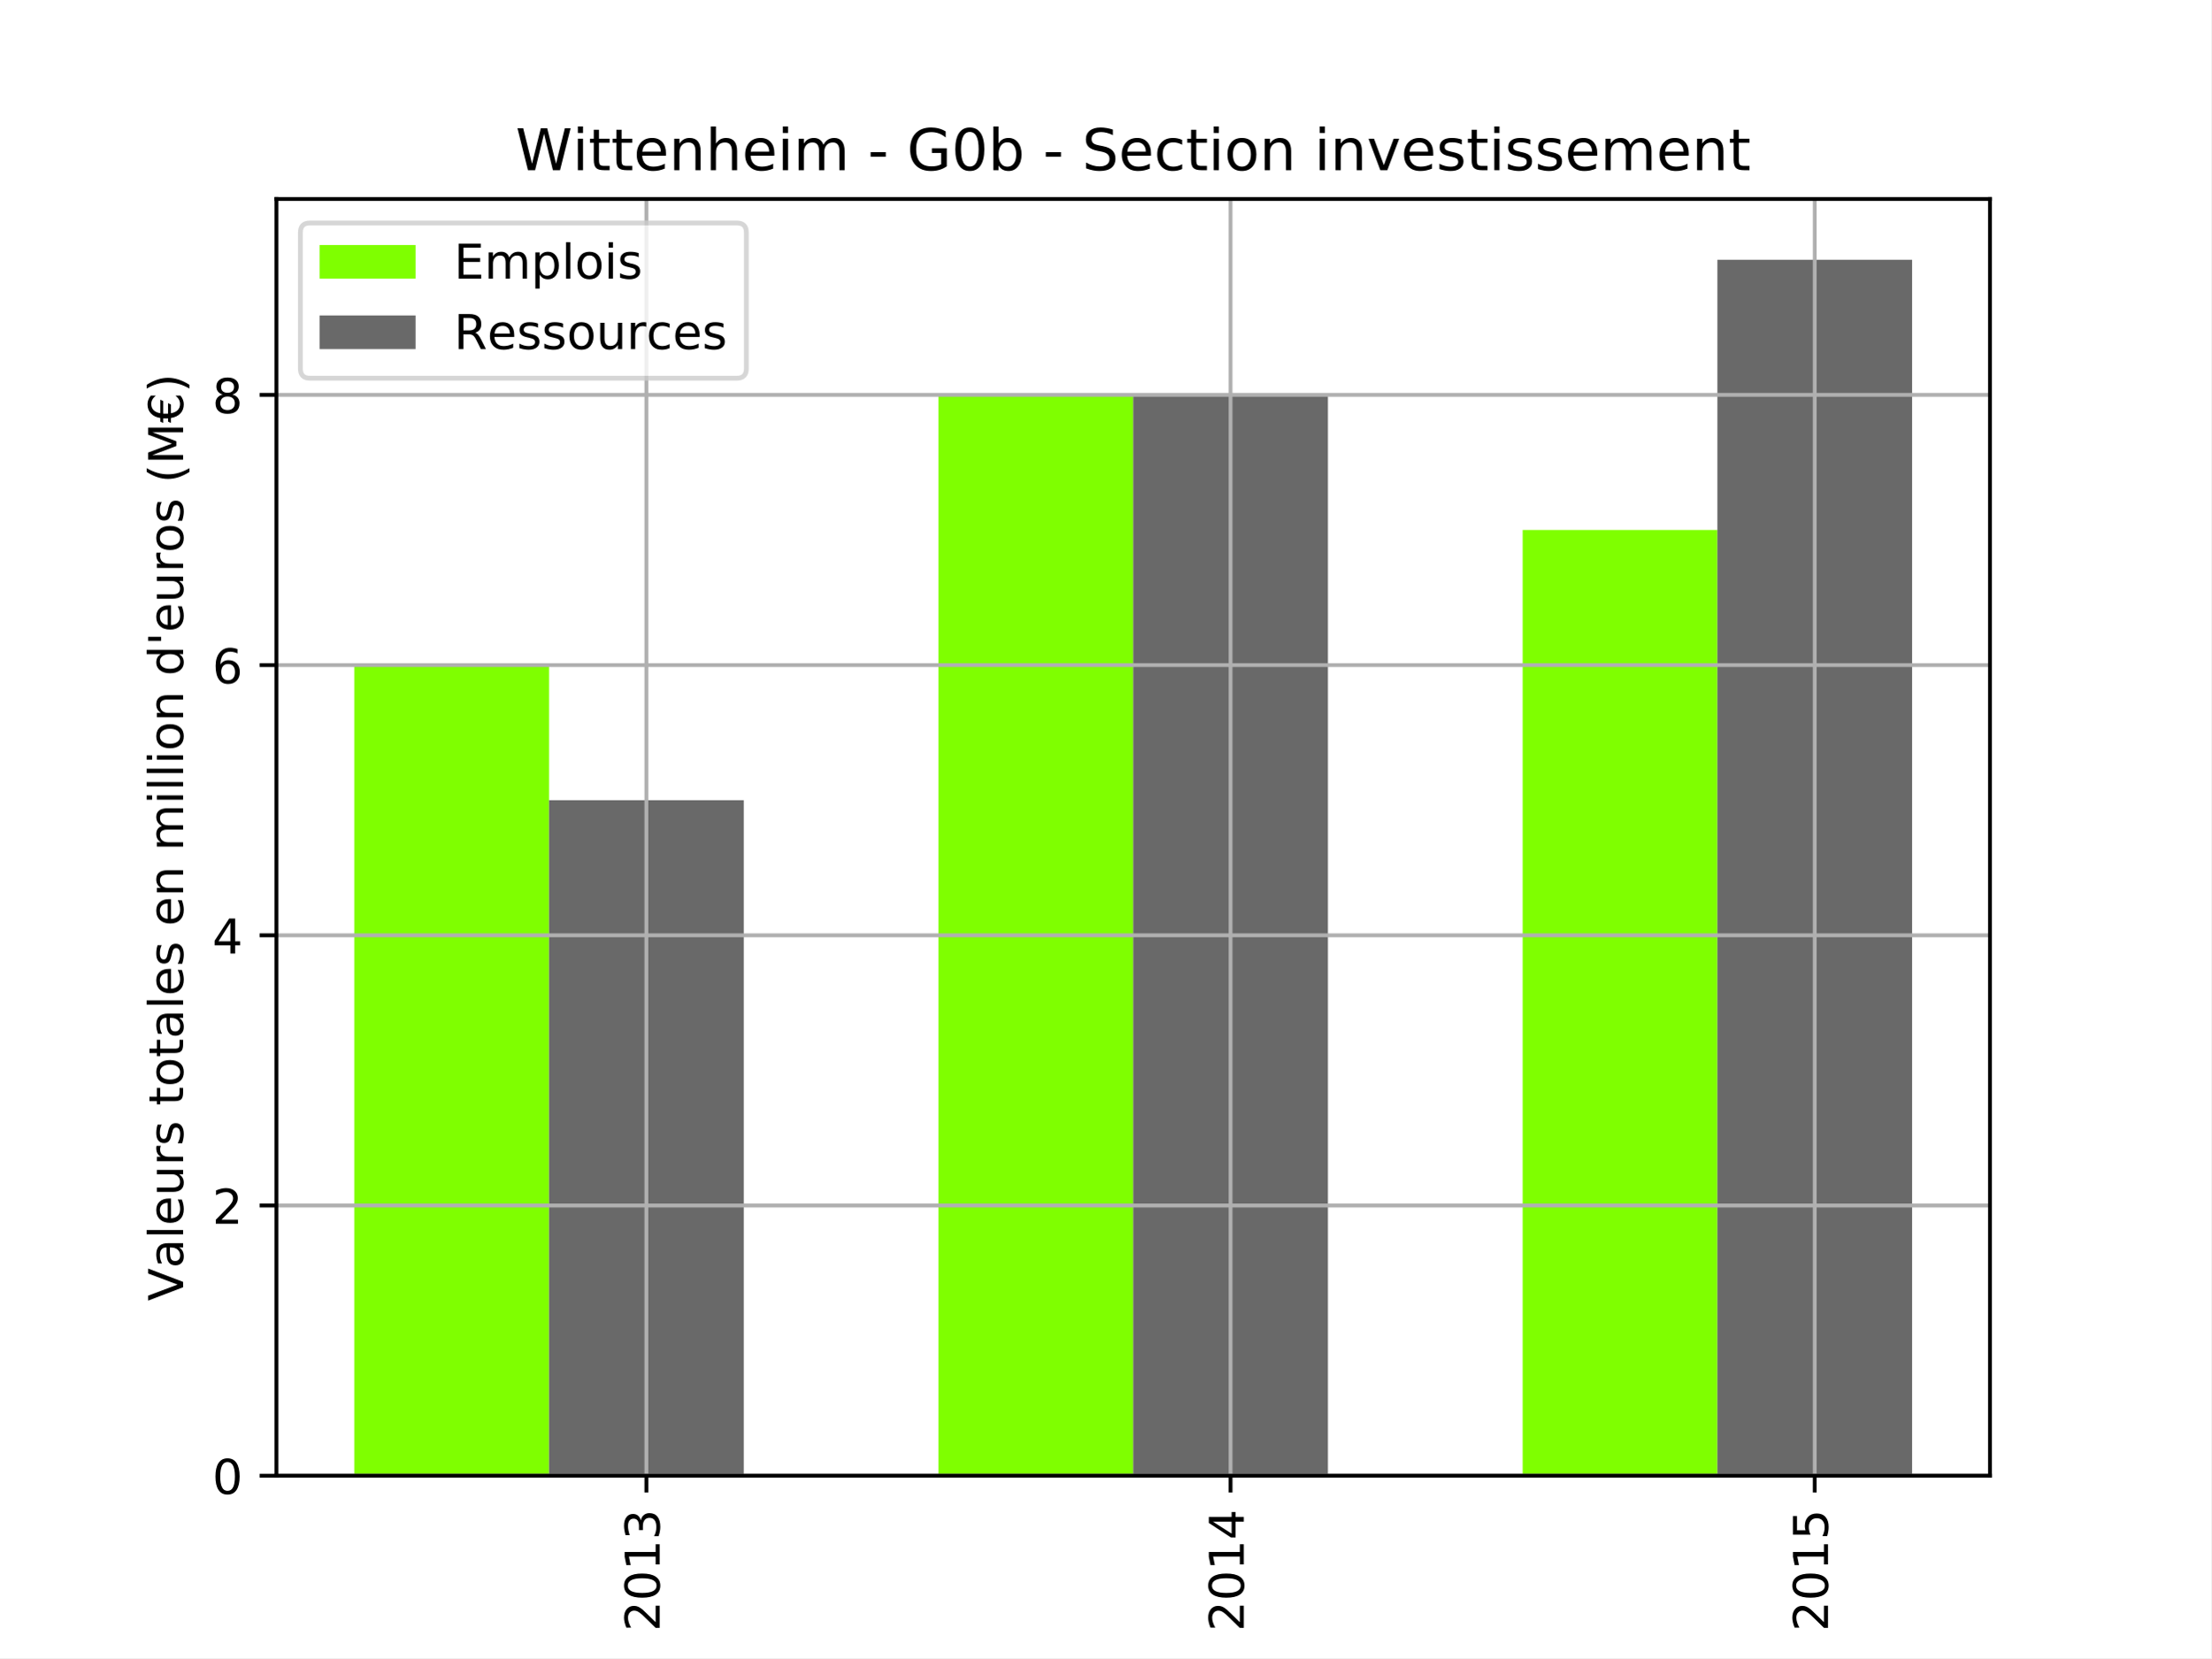
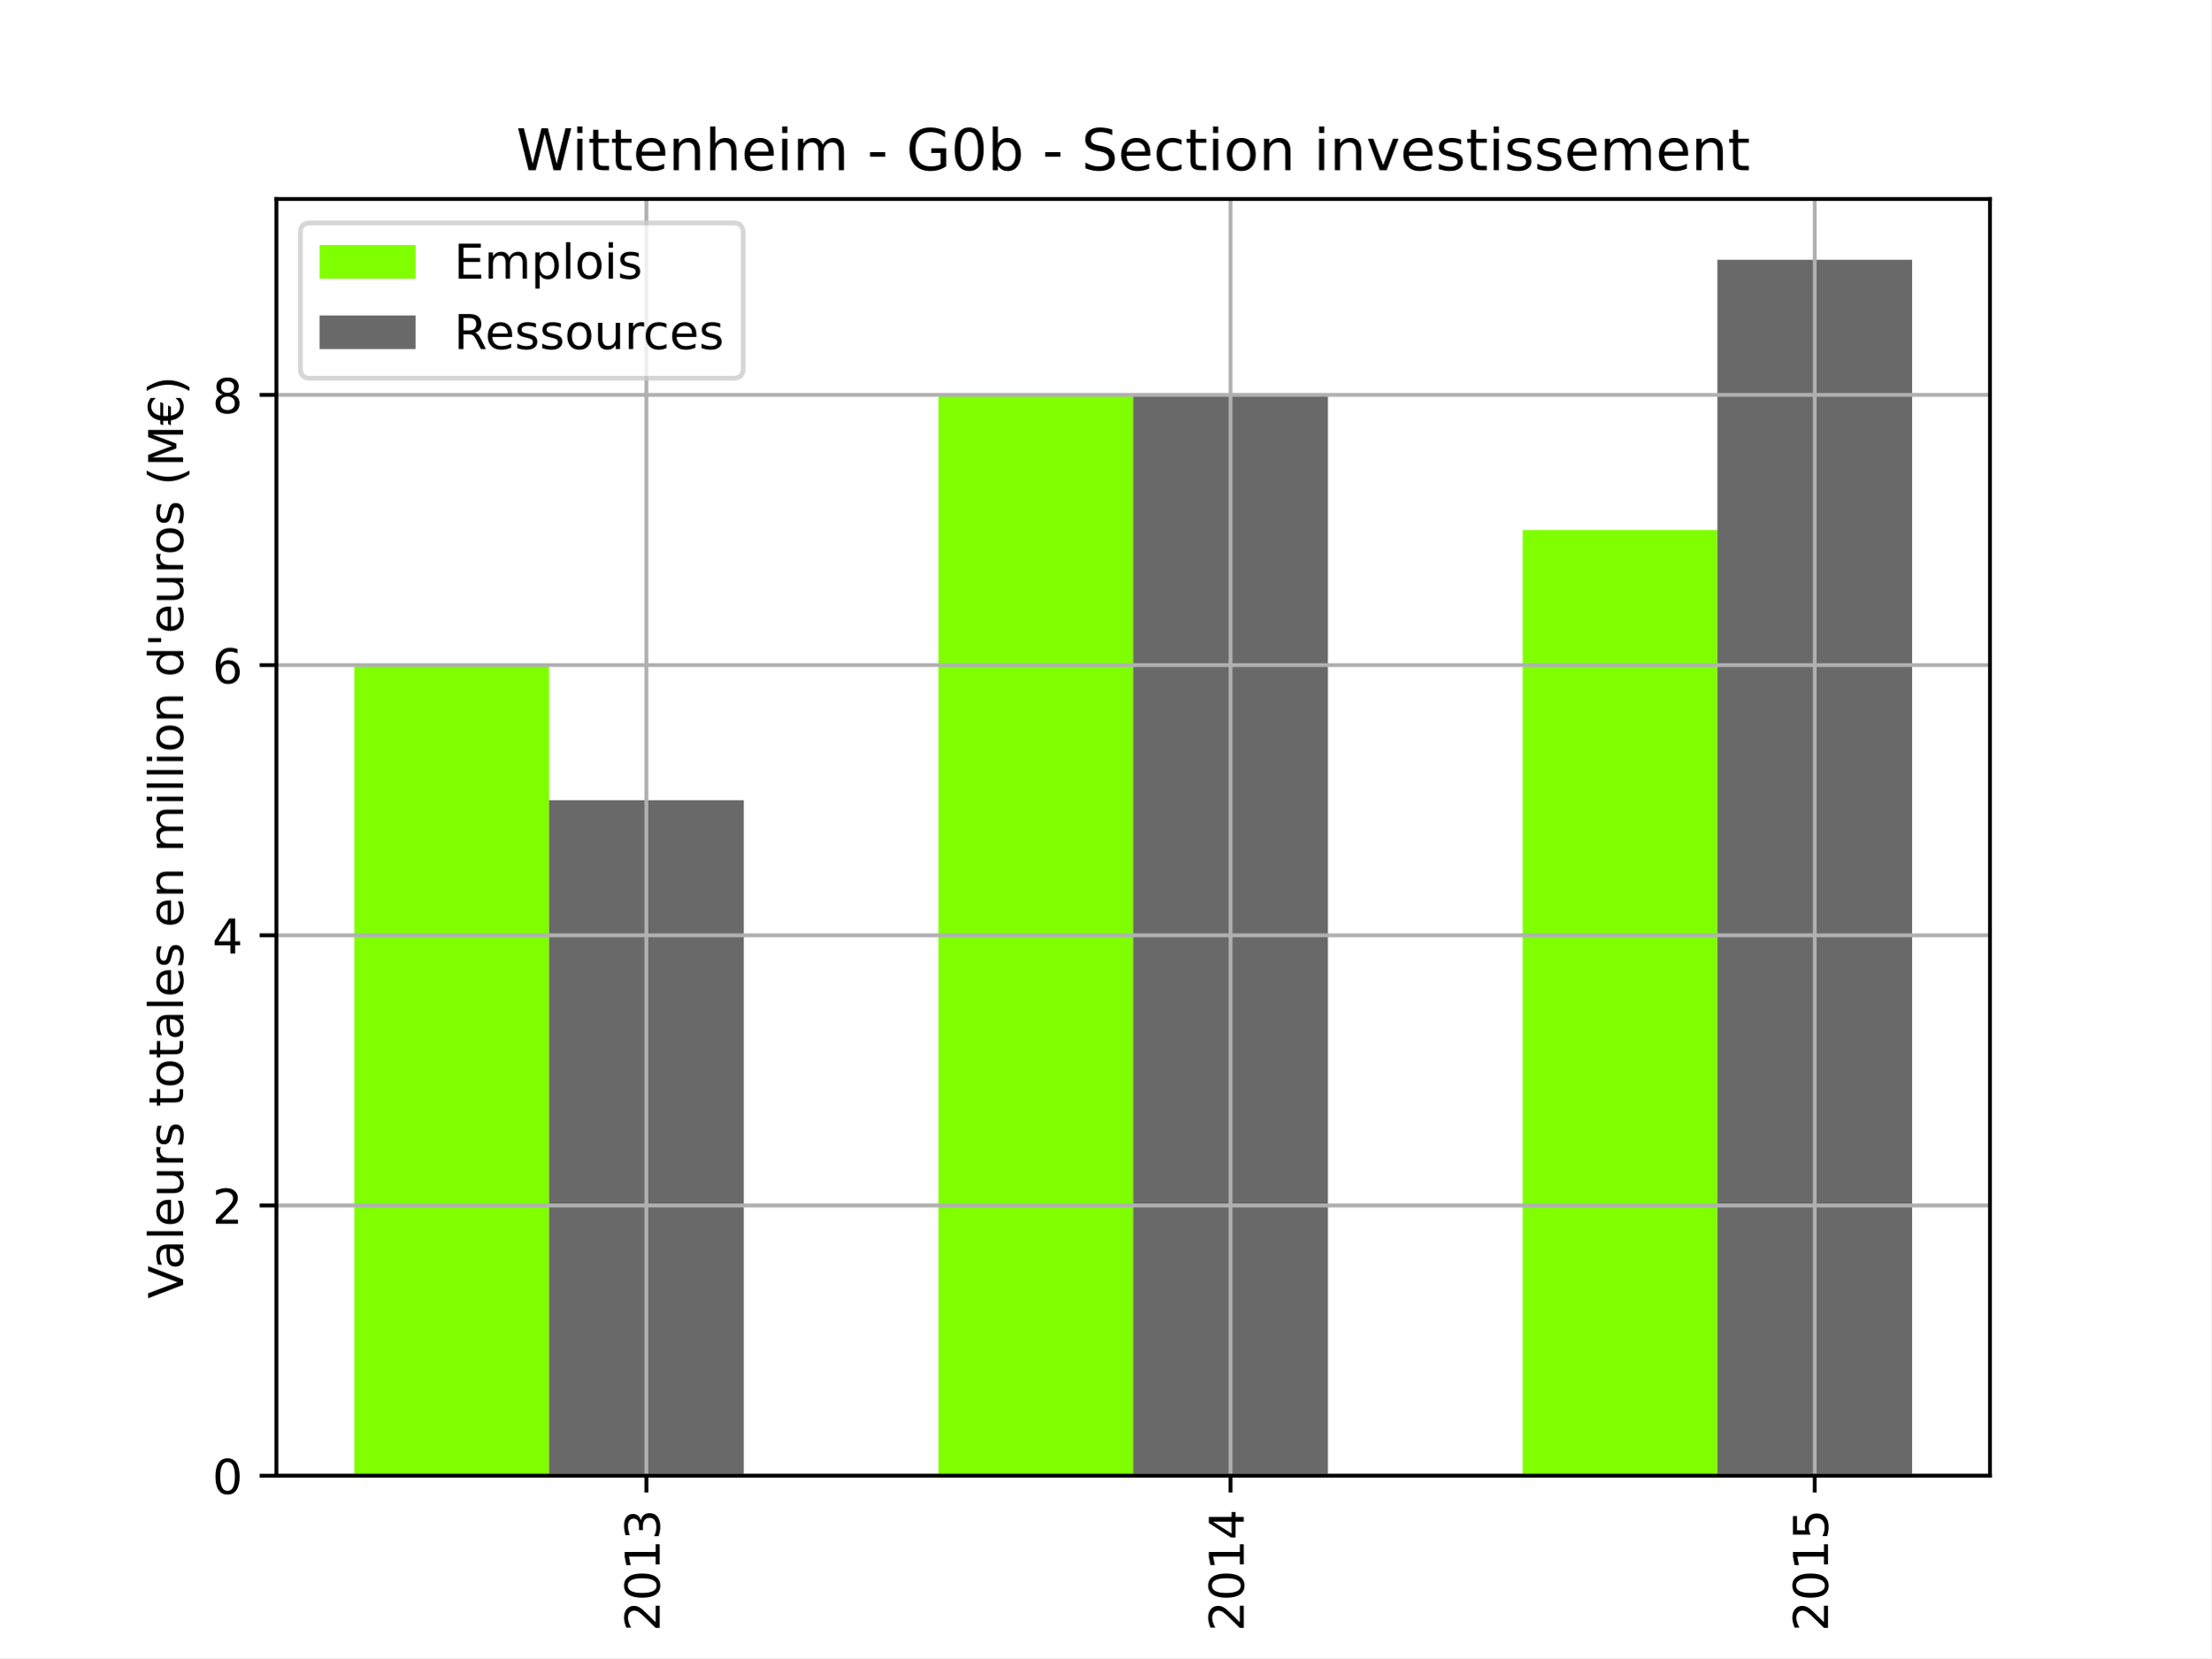
<svg xmlns="http://www.w3.org/2000/svg" xmlns:xlink="http://www.w3.org/1999/xlink" height="345.6pt" version="1.1" viewBox="0 0 460.8 345.6" width="460.8pt">
  <defs>
    <style type="text/css">
*{stroke-linecap:butt;stroke-linejoin:round;}
  </style>
  </defs>
  <g id="figure_1">
    <g id="patch_1">
      <path d="M 0 345.6  L 460.8 345.6  L 460.8 0  L 0 0  z " style="fill:#ffffff;" />
    </g>
    <g id="axes_1">
      <g id="patch_2">
        <path d="M 57.6 307.584  L 414.72 307.584  L 414.72 41.472  L 57.6 41.472  z " style="fill:#ffffff;" />
      </g>
      <g id="patch_3">
-         <path clip-path="url(#p6457551a4a)" d="M 73.833 307.584  L 114.415 307.584  L 114.415 138.624  L 73.833 138.624  z " style="fill:#7fff00;" />
+         <path clip-path="url(#p8892283ab5)" d="M 73.833 307.584  L 114.415 307.584  L 114.415 138.624  L 73.833 138.624  z " style="fill:#7fff00;" />
      </g>
      <g id="patch_4">
-         <path clip-path="url(#p6457551a4a)" d="M 195.578 307.584  L 236.16 307.584  L 236.16 82.304  L 195.578 82.304  z " style="fill:#7fff00;" />
+         <path clip-path="url(#p8892283ab5)" d="M 195.578 307.584  L 236.16 307.584  L 236.16 82.304  L 195.578 82.304  z " style="fill:#7fff00;" />
      </g>
      <g id="patch_5">
-         <path clip-path="url(#p6457551a4a)" d="M 317.324 307.584  L 357.905 307.584  L 357.905 110.464  L 317.324 110.464  z " style="fill:#7fff00;" />
+         <path clip-path="url(#p8892283ab5)" d="M 317.324 307.584  L 357.905 307.584  L 357.905 110.464  L 317.324 110.464  z " style="fill:#7fff00;" />
      </g>
      <g id="patch_6">
-         <path clip-path="url(#p6457551a4a)" d="M 114.415 307.584  L 154.996 307.584  L 154.996 166.784  L 114.415 166.784  z " style="fill:#696969;" />
+         <path clip-path="url(#p8892283ab5)" d="M 114.415 307.584  L 154.996 307.584  L 154.996 166.784  L 114.415 166.784  z " style="fill:#696969;" />
      </g>
      <g id="patch_7">
-         <path clip-path="url(#p6457551a4a)" d="M 236.16 307.584  L 276.742 307.584  L 276.742 82.304  L 236.16 82.304  z " style="fill:#696969;" />
+         <path clip-path="url(#p8892283ab5)" d="M 236.16 307.584  L 276.742 307.584  L 276.742 82.304  L 236.16 82.304  z " style="fill:#696969;" />
      </g>
      <g id="patch_8">
-         <path clip-path="url(#p6457551a4a)" d="M 357.905 307.584  L 398.487 307.584  L 398.487 54.144  L 357.905 54.144  z " style="fill:#696969;" />
+         <path clip-path="url(#p8892283ab5)" d="M 357.905 307.584  L 398.487 307.584  L 398.487 54.144  L 357.905 54.144  z " style="fill:#696969;" />
      </g>
      <g id="matplotlib.axis_1">
        <g id="xtick_1">
          <g id="line2d_1">
-             <path clip-path="url(#p6457551a4a)" d="M 134.705 307.584  L 134.705 41.472  " style="fill:none;stroke:#b0b0b0;stroke-linecap:square;stroke-width:0.8;" />
+             <path clip-path="url(#p8892283ab5)" d="M 134.705 307.584  L 134.705 41.472  " style="fill:none;stroke:#b0b0b0;stroke-linecap:square;stroke-width:0.8;" />
          </g>
          <g id="line2d_2">
            <defs>
-               <path d="M 0 0  L 0 3.5  " id="mf7bfa57d80" style="stroke:#000000;stroke-width:0.8;" />
-             </defs>
-             <g>
-               <use style="stroke:#000000;stroke-width:0.8;" x="134.705" xlink:href="#mf7bfa57d80" y="307.584" />
+               <path d="M 0 0  L 0 3.5  " id="m07fc2f8277" style="stroke:#000000;stroke-width:0.8;" />
+             </defs>
+             <g>
+               <use style="stroke:#000000;stroke-width:0.8;" x="134.705" xlink:href="#m07fc2f8277" y="307.584" />
            </g>
          </g>
          <g id="text_1">
            <defs>
              <path d="M 19.188 8.297  L 53.609 8.297  L 53.609 0  L 7.328 0  L 7.328 8.297  Q 12.938 14.109 22.625 23.891  Q 32.328 33.688 34.812 36.531  Q 39.547 41.844 41.422 45.531  Q 43.312 49.219 43.312 52.781  Q 43.312 58.594 39.234 62.25  Q 35.156 65.922 28.609 65.922  Q 23.969 65.922 18.812 64.312  Q 13.672 62.703 7.812 59.422  L 7.812 69.391  Q 13.766 71.781 18.938 73  Q 24.125 74.219 28.422 74.219  Q 39.75 74.219 46.484 68.547  Q 53.219 62.891 53.219 53.422  Q 53.219 48.922 51.531 44.891  Q 49.859 40.875 45.406 35.406  Q 44.188 33.984 37.641 27.219  Q 31.109 20.453 19.188 8.297  z " id="DejaVuSans-50" />
              <path d="M 31.781 66.406  Q 24.172 66.406 20.328 58.906  Q 16.5 51.422 16.5 36.375  Q 16.5 21.391 20.328 13.891  Q 24.172 6.391 31.781 6.391  Q 39.453 6.391 43.281 13.891  Q 47.125 21.391 47.125 36.375  Q 47.125 51.422 43.281 58.906  Q 39.453 66.406 31.781 66.406  z M 31.781 74.219  Q 44.047 74.219 50.516 64.516  Q 56.984 54.828 56.984 36.375  Q 56.984 17.969 50.516 8.266  Q 44.047 -1.422 31.781 -1.422  Q 19.531 -1.422 13.062 8.266  Q 6.594 17.969 6.594 36.375  Q 6.594 54.828 13.062 64.516  Q 19.531 74.219 31.781 74.219  z " id="DejaVuSans-48" />
              <path d="M 12.406 8.297  L 28.516 8.297  L 28.516 63.922  L 10.984 60.406  L 10.984 69.391  L 28.422 72.906  L 38.281 72.906  L 38.281 8.297  L 54.391 8.297  L 54.391 0  L 12.406 0  z " id="DejaVuSans-49" />
              <path d="M 40.578 39.312  Q 47.656 37.797 51.625 33  Q 55.609 28.219 55.609 21.188  Q 55.609 10.406 48.188 4.484  Q 40.766 -1.422 27.094 -1.422  Q 22.516 -1.422 17.656 -0.516  Q 12.797 0.391 7.625 2.203  L 7.625 11.719  Q 11.719 9.328 16.594 8.109  Q 21.484 6.891 26.812 6.891  Q 36.078 6.891 40.938 10.547  Q 45.797 14.203 45.797 21.188  Q 45.797 27.641 41.281 31.266  Q 36.766 34.906 28.719 34.906  L 20.219 34.906  L 20.219 43.016  L 29.109 43.016  Q 36.375 43.016 40.234 45.922  Q 44.094 48.828 44.094 54.297  Q 44.094 59.906 40.109 62.906  Q 36.141 65.922 28.719 65.922  Q 24.656 65.922 20.016 65.031  Q 15.375 64.156 9.812 62.312  L 9.812 71.094  Q 15.438 72.656 20.344 73.438  Q 25.25 74.219 29.594 74.219  Q 40.828 74.219 47.359 69.109  Q 53.906 64.016 53.906 55.328  Q 53.906 49.266 50.438 45.094  Q 46.969 40.922 40.578 39.312  z " id="DejaVuSans-51" />
            </defs>
            <g transform="translate(137.4648 340.034)rotate(-90)scale(0.1 -0.1)">
              <use xlink:href="#DejaVuSans-50" />
              <use x="63.623" xlink:href="#DejaVuSans-48" />
              <use x="127.246" xlink:href="#DejaVuSans-49" />
              <use x="190.869" xlink:href="#DejaVuSans-51" />
            </g>
          </g>
        </g>
        <g id="xtick_2">
          <g id="line2d_3">
-             <path clip-path="url(#p6457551a4a)" d="M 256.451 307.584  L 256.451 41.472  " style="fill:none;stroke:#b0b0b0;stroke-linecap:square;stroke-width:0.8;" />
+             <path clip-path="url(#p8892283ab5)" d="M 256.451 307.584  L 256.451 41.472  " style="fill:none;stroke:#b0b0b0;stroke-linecap:square;stroke-width:0.8;" />
          </g>
          <g id="line2d_4">
            <g>
-               <use style="stroke:#000000;stroke-width:0.8;" x="256.451" xlink:href="#mf7bfa57d80" y="307.584" />
+               <use style="stroke:#000000;stroke-width:0.8;" x="256.451" xlink:href="#m07fc2f8277" y="307.584" />
            </g>
          </g>
          <g id="text_2">
            <defs>
              <path d="M 37.797 64.312  L 12.891 25.391  L 37.797 25.391  z M 35.203 72.906  L 47.609 72.906  L 47.609 25.391  L 58.016 25.391  L 58.016 17.188  L 47.609 17.188  L 47.609 0  L 37.797 0  L 37.797 17.188  L 4.891 17.188  L 4.891 26.703  z " id="DejaVuSans-52" />
            </defs>
            <g transform="translate(259.2103 340.034)rotate(-90)scale(0.1 -0.1)">
              <use xlink:href="#DejaVuSans-50" />
              <use x="63.623" xlink:href="#DejaVuSans-48" />
              <use x="127.246" xlink:href="#DejaVuSans-49" />
              <use x="190.869" xlink:href="#DejaVuSans-52" />
            </g>
          </g>
        </g>
        <g id="xtick_3">
          <g id="line2d_5">
-             <path clip-path="url(#p6457551a4a)" d="M 378.196 307.584  L 378.196 41.472  " style="fill:none;stroke:#b0b0b0;stroke-linecap:square;stroke-width:0.8;" />
+             <path clip-path="url(#p8892283ab5)" d="M 378.196 307.584  L 378.196 41.472  " style="fill:none;stroke:#b0b0b0;stroke-linecap:square;stroke-width:0.8;" />
          </g>
          <g id="line2d_6">
            <g>
-               <use style="stroke:#000000;stroke-width:0.8;" x="378.196" xlink:href="#mf7bfa57d80" y="307.584" />
+               <use style="stroke:#000000;stroke-width:0.8;" x="378.196" xlink:href="#m07fc2f8277" y="307.584" />
            </g>
          </g>
          <g id="text_3">
            <defs>
              <path d="M 10.797 72.906  L 49.516 72.906  L 49.516 64.594  L 19.828 64.594  L 19.828 46.734  Q 21.969 47.469 24.109 47.828  Q 26.266 48.188 28.422 48.188  Q 40.625 48.188 47.75 41.5  Q 54.891 34.812 54.891 23.391  Q 54.891 11.625 47.562 5.094  Q 40.234 -1.422 26.906 -1.422  Q 22.312 -1.422 17.547 -0.641  Q 12.797 0.141 7.719 1.703  L 7.719 11.625  Q 12.109 9.234 16.797 8.062  Q 21.484 6.891 26.703 6.891  Q 35.156 6.891 40.078 11.328  Q 45.016 15.766 45.016 23.391  Q 45.016 31 40.078 35.438  Q 35.156 39.891 26.703 39.891  Q 22.75 39.891 18.812 39.016  Q 14.891 38.141 10.797 36.281  z " id="DejaVuSans-53" />
            </defs>
            <g transform="translate(380.9557 340.034)rotate(-90)scale(0.1 -0.1)">
              <use xlink:href="#DejaVuSans-50" />
              <use x="63.623" xlink:href="#DejaVuSans-48" />
              <use x="127.246" xlink:href="#DejaVuSans-49" />
              <use x="190.869" xlink:href="#DejaVuSans-53" />
            </g>
          </g>
        </g>
      </g>
      <g id="matplotlib.axis_2">
        <g id="ytick_1">
          <g id="line2d_7">
-             <path clip-path="url(#p6457551a4a)" d="M 57.6 307.584  L 414.72 307.584  " style="fill:none;stroke:#b0b0b0;stroke-linecap:square;stroke-width:0.8;" />
+             <path clip-path="url(#p8892283ab5)" d="M 57.6 307.584  L 414.72 307.584  " style="fill:none;stroke:#b0b0b0;stroke-linecap:square;stroke-width:0.8;" />
          </g>
          <g id="line2d_8">
            <defs>
-               <path d="M 0 0  L -3.5 0  " id="mbc1bd5b881" style="stroke:#000000;stroke-width:0.8;" />
-             </defs>
-             <g>
-               <use style="stroke:#000000;stroke-width:0.8;" x="57.6" xlink:href="#mbc1bd5b881" y="307.584" />
+               <path d="M 0 0  L -3.5 0  " id="mb7d0731a98" style="stroke:#000000;stroke-width:0.8;" />
+             </defs>
+             <g>
+               <use style="stroke:#000000;stroke-width:0.8;" x="57.6" xlink:href="#mb7d0731a98" y="307.584" />
            </g>
          </g>
          <g id="text_4">
            <g transform="translate(44.2375 311.3832)scale(0.1 -0.1)">
              <use xlink:href="#DejaVuSans-48" />
            </g>
          </g>
        </g>
        <g id="ytick_2">
          <g id="line2d_9">
-             <path clip-path="url(#p6457551a4a)" d="M 57.6 251.264  L 414.72 251.264  " style="fill:none;stroke:#b0b0b0;stroke-linecap:square;stroke-width:0.8;" />
+             <path clip-path="url(#p8892283ab5)" d="M 57.6 251.264  L 414.72 251.264  " style="fill:none;stroke:#b0b0b0;stroke-linecap:square;stroke-width:0.8;" />
          </g>
          <g id="line2d_10">
            <g>
-               <use style="stroke:#000000;stroke-width:0.8;" x="57.6" xlink:href="#mbc1bd5b881" y="251.264" />
+               <use style="stroke:#000000;stroke-width:0.8;" x="57.6" xlink:href="#mb7d0731a98" y="251.264" />
            </g>
          </g>
          <g id="text_5">
            <g transform="translate(44.2375 255.0632)scale(0.1 -0.1)">
              <use xlink:href="#DejaVuSans-50" />
            </g>
          </g>
        </g>
        <g id="ytick_3">
          <g id="line2d_11">
-             <path clip-path="url(#p6457551a4a)" d="M 57.6 194.944  L 414.72 194.944  " style="fill:none;stroke:#b0b0b0;stroke-linecap:square;stroke-width:0.8;" />
+             <path clip-path="url(#p8892283ab5)" d="M 57.6 194.944  L 414.72 194.944  " style="fill:none;stroke:#b0b0b0;stroke-linecap:square;stroke-width:0.8;" />
          </g>
          <g id="line2d_12">
            <g>
-               <use style="stroke:#000000;stroke-width:0.8;" x="57.6" xlink:href="#mbc1bd5b881" y="194.944" />
+               <use style="stroke:#000000;stroke-width:0.8;" x="57.6" xlink:href="#mb7d0731a98" y="194.944" />
            </g>
          </g>
          <g id="text_6">
            <g transform="translate(44.2375 198.7432)scale(0.1 -0.1)">
              <use xlink:href="#DejaVuSans-52" />
            </g>
          </g>
        </g>
        <g id="ytick_4">
          <g id="line2d_13">
-             <path clip-path="url(#p6457551a4a)" d="M 57.6 138.624  L 414.72 138.624  " style="fill:none;stroke:#b0b0b0;stroke-linecap:square;stroke-width:0.8;" />
+             <path clip-path="url(#p8892283ab5)" d="M 57.6 138.624  L 414.72 138.624  " style="fill:none;stroke:#b0b0b0;stroke-linecap:square;stroke-width:0.8;" />
          </g>
          <g id="line2d_14">
            <g>
-               <use style="stroke:#000000;stroke-width:0.8;" x="57.6" xlink:href="#mbc1bd5b881" y="138.624" />
+               <use style="stroke:#000000;stroke-width:0.8;" x="57.6" xlink:href="#mb7d0731a98" y="138.624" />
            </g>
          </g>
          <g id="text_7">
            <defs>
              <path d="M 33.016 40.375  Q 26.375 40.375 22.484 35.828  Q 18.609 31.297 18.609 23.391  Q 18.609 15.531 22.484 10.953  Q 26.375 6.391 33.016 6.391  Q 39.656 6.391 43.531 10.953  Q 47.406 15.531 47.406 23.391  Q 47.406 31.297 43.531 35.828  Q 39.656 40.375 33.016 40.375  z M 52.594 71.297  L 52.594 62.312  Q 48.875 64.062 45.094 64.984  Q 41.312 65.922 37.594 65.922  Q 27.828 65.922 22.672 59.328  Q 17.531 52.734 16.797 39.406  Q 19.672 43.656 24.016 45.922  Q 28.375 48.188 33.594 48.188  Q 44.578 48.188 50.953 41.516  Q 57.328 34.859 57.328 23.391  Q 57.328 12.156 50.688 5.359  Q 44.047 -1.422 33.016 -1.422  Q 20.359 -1.422 13.672 8.266  Q 6.984 17.969 6.984 36.375  Q 6.984 53.656 15.188 63.938  Q 23.391 74.219 37.203 74.219  Q 40.922 74.219 44.703 73.484  Q 48.484 72.75 52.594 71.297  z " id="DejaVuSans-54" />
            </defs>
            <g transform="translate(44.2375 142.4232)scale(0.1 -0.1)">
              <use xlink:href="#DejaVuSans-54" />
            </g>
          </g>
        </g>
        <g id="ytick_5">
          <g id="line2d_15">
-             <path clip-path="url(#p6457551a4a)" d="M 57.6 82.304  L 414.72 82.304  " style="fill:none;stroke:#b0b0b0;stroke-linecap:square;stroke-width:0.8;" />
+             <path clip-path="url(#p8892283ab5)" d="M 57.6 82.304  L 414.72 82.304  " style="fill:none;stroke:#b0b0b0;stroke-linecap:square;stroke-width:0.8;" />
          </g>
          <g id="line2d_16">
            <g>
-               <use style="stroke:#000000;stroke-width:0.8;" x="57.6" xlink:href="#mbc1bd5b881" y="82.304" />
+               <use style="stroke:#000000;stroke-width:0.8;" x="57.6" xlink:href="#mb7d0731a98" y="82.304" />
            </g>
          </g>
          <g id="text_8">
            <defs>
              <path d="M 31.781 34.625  Q 24.75 34.625 20.719 30.859  Q 16.703 27.094 16.703 20.516  Q 16.703 13.922 20.719 10.156  Q 24.75 6.391 31.781 6.391  Q 38.812 6.391 42.859 10.172  Q 46.922 13.969 46.922 20.516  Q 46.922 27.094 42.891 30.859  Q 38.875 34.625 31.781 34.625  z M 21.922 38.812  Q 15.578 40.375 12.031 44.719  Q 8.5 49.078 8.5 55.328  Q 8.5 64.062 14.719 69.141  Q 20.953 74.219 31.781 74.219  Q 42.672 74.219 48.875 69.141  Q 55.078 64.062 55.078 55.328  Q 55.078 49.078 51.531 44.719  Q 48 40.375 41.703 38.812  Q 48.828 37.156 52.797 32.312  Q 56.781 27.484 56.781 20.516  Q 56.781 9.906 50.312 4.234  Q 43.844 -1.422 31.781 -1.422  Q 19.734 -1.422 13.25 4.234  Q 6.781 9.906 6.781 20.516  Q 6.781 27.484 10.781 32.312  Q 14.797 37.156 21.922 38.812  z M 18.312 54.391  Q 18.312 48.734 21.844 45.562  Q 25.391 42.391 31.781 42.391  Q 38.141 42.391 41.719 45.562  Q 45.312 48.734 45.312 54.391  Q 45.312 60.062 41.719 63.234  Q 38.141 66.406 31.781 66.406  Q 25.391 66.406 21.844 63.234  Q 18.312 60.062 18.312 54.391  z " id="DejaVuSans-56" />
            </defs>
            <g transform="translate(44.2375 86.10322)scale(0.1 -0.1)">
              <use xlink:href="#DejaVuSans-56" />
            </g>
          </g>
        </g>
        <g id="text_9">
          <defs>
            <path d="M 28.609 0  L 0.781 72.906  L 11.078 72.906  L 34.188 11.531  L 57.328 72.906  L 67.578 72.906  L 39.797 0  z " id="DejaVuSans-86" />
            <path d="M 34.281 27.484  Q 23.391 27.484 19.188 25  Q 14.984 22.516 14.984 16.5  Q 14.984 11.719 18.141 8.906  Q 21.297 6.109 26.703 6.109  Q 34.188 6.109 38.703 11.406  Q 43.219 16.703 43.219 25.484  L 43.219 27.484  z M 52.203 31.203  L 52.203 0  L 43.219 0  L 43.219 8.297  Q 40.141 3.328 35.547 0.953  Q 30.953 -1.422 24.312 -1.422  Q 15.922 -1.422 10.953 3.297  Q 6 8.016 6 15.922  Q 6 25.141 12.172 29.828  Q 18.359 34.516 30.609 34.516  L 43.219 34.516  L 43.219 35.406  Q 43.219 41.609 39.141 45  Q 35.062 48.391 27.688 48.391  Q 23 48.391 18.547 47.266  Q 14.109 46.141 10.016 43.891  L 10.016 52.203  Q 14.938 54.109 19.578 55.047  Q 24.219 56 28.609 56  Q 40.484 56 46.344 49.844  Q 52.203 43.703 52.203 31.203  z " id="DejaVuSans-97" />
            <path d="M 9.422 75.984  L 18.406 75.984  L 18.406 0  L 9.422 0  z " id="DejaVuSans-108" />
            <path d="M 56.203 29.594  L 56.203 25.203  L 14.891 25.203  Q 15.484 15.922 20.484 11.062  Q 25.484 6.203 34.422 6.203  Q 39.594 6.203 44.453 7.469  Q 49.312 8.734 54.109 11.281  L 54.109 2.781  Q 49.266 0.734 44.188 -0.344  Q 39.109 -1.422 33.891 -1.422  Q 20.797 -1.422 13.156 6.188  Q 5.516 13.812 5.516 26.812  Q 5.516 40.234 12.766 48.109  Q 20.016 56 32.328 56  Q 43.359 56 49.781 48.891  Q 56.203 41.797 56.203 29.594  z M 47.219 32.234  Q 47.125 39.594 43.094 43.984  Q 39.062 48.391 32.422 48.391  Q 24.906 48.391 20.391 44.141  Q 15.875 39.891 15.188 32.172  z " id="DejaVuSans-101" />
            <path d="M 8.5 21.578  L 8.5 54.688  L 17.484 54.688  L 17.484 21.922  Q 17.484 14.156 20.5 10.266  Q 23.531 6.391 29.594 6.391  Q 36.859 6.391 41.078 11.031  Q 45.312 15.672 45.312 23.688  L 45.312 54.688  L 54.297 54.688  L 54.297 0  L 45.312 0  L 45.312 8.406  Q 42.047 3.422 37.719 1  Q 33.406 -1.422 27.688 -1.422  Q 18.266 -1.422 13.375 4.438  Q 8.5 10.297 8.5 21.578  z M 31.109 56  z " id="DejaVuSans-117" />
            <path d="M 41.109 46.297  Q 39.594 47.172 37.812 47.578  Q 36.031 48 33.891 48  Q 26.266 48 22.188 43.047  Q 18.109 38.094 18.109 28.812  L 18.109 0  L 9.078 0  L 9.078 54.688  L 18.109 54.688  L 18.109 46.188  Q 20.953 51.172 25.484 53.578  Q 30.031 56 36.531 56  Q 37.453 56 38.578 55.875  Q 39.703 55.766 41.062 55.516  z " id="DejaVuSans-114" />
            <path d="M 44.281 53.078  L 44.281 44.578  Q 40.484 46.531 36.375 47.5  Q 32.281 48.484 27.875 48.484  Q 21.188 48.484 17.844 46.438  Q 14.5 44.391 14.5 40.281  Q 14.5 37.156 16.891 35.375  Q 19.281 33.594 26.516 31.984  L 29.594 31.297  Q 39.156 29.25 43.188 25.516  Q 47.219 21.781 47.219 15.094  Q 47.219 7.469 41.188 3.016  Q 35.156 -1.422 24.609 -1.422  Q 20.219 -1.422 15.453 -0.562  Q 10.688 0.297 5.422 2  L 5.422 11.281  Q 10.406 8.688 15.234 7.391  Q 20.062 6.109 24.812 6.109  Q 31.156 6.109 34.562 8.281  Q 37.984 10.453 37.984 14.406  Q 37.984 18.062 35.516 20.016  Q 33.062 21.969 24.703 23.781  L 21.578 24.516  Q 13.234 26.266 9.516 29.906  Q 5.812 33.547 5.812 39.891  Q 5.812 47.609 11.281 51.797  Q 16.75 56 26.812 56  Q 31.781 56 36.172 55.266  Q 40.578 54.547 44.281 53.078  z " id="DejaVuSans-115" />
            <path id="DejaVuSans-32" />
            <path d="M 18.312 70.219  L 18.312 54.688  L 36.812 54.688  L 36.812 47.703  L 18.312 47.703  L 18.312 18.016  Q 18.312 11.328 20.141 9.422  Q 21.969 7.516 27.594 7.516  L 36.812 7.516  L 36.812 0  L 27.594 0  Q 17.188 0 13.234 3.875  Q 9.281 7.766 9.281 18.016  L 9.281 47.703  L 2.688 47.703  L 2.688 54.688  L 9.281 54.688  L 9.281 70.219  z " id="DejaVuSans-116" />
            <path d="M 30.609 48.391  Q 23.391 48.391 19.188 42.75  Q 14.984 37.109 14.984 27.297  Q 14.984 17.484 19.156 11.844  Q 23.344 6.203 30.609 6.203  Q 37.797 6.203 41.984 11.859  Q 46.188 17.531 46.188 27.297  Q 46.188 37.016 41.984 42.703  Q 37.797 48.391 30.609 48.391  z M 30.609 56  Q 42.328 56 49.016 48.375  Q 55.719 40.766 55.719 27.297  Q 55.719 13.875 49.016 6.219  Q 42.328 -1.422 30.609 -1.422  Q 18.844 -1.422 12.172 6.219  Q 5.516 13.875 5.516 27.297  Q 5.516 40.766 12.172 48.375  Q 18.844 56 30.609 56  z " id="DejaVuSans-111" />
            <path d="M 54.891 33.016  L 54.891 0  L 45.906 0  L 45.906 32.719  Q 45.906 40.484 42.875 44.328  Q 39.844 48.188 33.797 48.188  Q 26.516 48.188 22.312 43.547  Q 18.109 38.922 18.109 30.906  L 18.109 0  L 9.078 0  L 9.078 54.688  L 18.109 54.688  L 18.109 46.188  Q 21.344 51.125 25.703 53.562  Q 30.078 56 35.797 56  Q 45.219 56 50.047 50.172  Q 54.891 44.344 54.891 33.016  z " id="DejaVuSans-110" />
            <path d="M 52 44.188  Q 55.375 50.25 60.062 53.125  Q 64.75 56 71.094 56  Q 79.641 56 84.281 50.016  Q 88.922 44.047 88.922 33.016  L 88.922 0  L 79.891 0  L 79.891 32.719  Q 79.891 40.578 77.094 44.375  Q 74.312 48.188 68.609 48.188  Q 61.625 48.188 57.562 43.547  Q 53.516 38.922 53.516 30.906  L 53.516 0  L 44.484 0  L 44.484 32.719  Q 44.484 40.625 41.703 44.406  Q 38.922 48.188 33.109 48.188  Q 26.219 48.188 22.156 43.531  Q 18.109 38.875 18.109 30.906  L 18.109 0  L 9.078 0  L 9.078 54.688  L 18.109 54.688  L 18.109 46.188  Q 21.188 51.219 25.484 53.609  Q 29.781 56 35.688 56  Q 41.656 56 45.828 52.969  Q 50 49.953 52 44.188  z " id="DejaVuSans-109" />
            <path d="M 9.422 54.688  L 18.406 54.688  L 18.406 0  L 9.422 0  z M 9.422 75.984  L 18.406 75.984  L 18.406 64.594  L 9.422 64.594  z " id="DejaVuSans-105" />
            <path d="M 45.406 46.391  L 45.406 75.984  L 54.391 75.984  L 54.391 0  L 45.406 0  L 45.406 8.203  Q 42.578 3.328 38.25 0.953  Q 33.938 -1.422 27.875 -1.422  Q 17.969 -1.422 11.734 6.484  Q 5.516 14.406 5.516 27.297  Q 5.516 40.188 11.734 48.094  Q 17.969 56 27.875 56  Q 33.938 56 38.25 53.625  Q 42.578 51.266 45.406 46.391  z M 14.797 27.297  Q 14.797 17.391 18.875 11.75  Q 22.953 6.109 30.078 6.109  Q 37.203 6.109 41.297 11.75  Q 45.406 17.391 45.406 27.297  Q 45.406 37.203 41.297 42.844  Q 37.203 48.484 30.078 48.484  Q 22.953 48.484 18.875 42.844  Q 14.797 37.203 14.797 27.297  z " id="DejaVuSans-100" />
            <path d="M 17.922 72.906  L 17.922 45.797  L 9.625 45.797  L 9.625 72.906  z " id="DejaVuSans-39" />
            <path d="M 31 75.875  Q 24.469 64.656 21.281 53.656  Q 18.109 42.672 18.109 31.391  Q 18.109 20.125 21.312 9.062  Q 24.516 -2 31 -13.188  L 23.188 -13.188  Q 15.875 -1.703 12.234 9.375  Q 8.594 20.453 8.594 31.391  Q 8.594 42.281 12.203 53.312  Q 15.828 64.359 23.188 75.875  z " id="DejaVuSans-40" />
            <path d="M 9.812 72.906  L 24.516 72.906  L 43.109 23.297  L 61.812 72.906  L 76.516 72.906  L 76.516 0  L 66.891 0  L 66.891 64.016  L 48.094 14.016  L 38.188 14.016  L 19.391 64.016  L 19.391 0  L 9.812 0  z " id="DejaVuSans-77" />
            <path d="M 56.984 67.281  L 56.984 56.891  Q 52.547 62.016 48.406 64.203  Q 44.281 66.406 39.312 66.406  Q 31.641 66.406 26.703 61.516  Q 21.781 56.641 20.219 47.516  L 48.391 47.516  L 45.703 41.5  L 19.438 41.5  Q 19.344 40.328 19.312 39.203  Q 19.281 38.094 19.281 36.375  Q 19.281 34.812 19.312 33.688  Q 19.344 32.562 19.438 31.391  L 41.219 31.391  L 38.484 25.391  L 20.219 25.391  Q 21.781 16.266 26.703 11.328  Q 31.641 6.391 39.312 6.391  Q 44.281 6.391 48.406 8.594  Q 52.547 10.797 56.984 15.922  L 56.984 5.609  Q 52.641 2.094 48.125 0.328  Q 43.609 -1.422 38.922 -1.422  Q 27.344 -1.422 19.797 5.656  Q 12.25 12.75 10.297 25.391  L 0 25.391  L 2.688 31.391  L 9.469 31.391  Q 9.469 32.516 9.438 33.656  Q 9.422 34.812 9.422 36.375  Q 9.422 38.094 9.438 39.234  Q 9.469 40.375 9.469 41.5  L 0 41.5  L 2.688 47.516  L 10.297 47.516  Q 12.25 60.062 19.812 67.141  Q 27.391 74.219 38.922 74.219  Q 43.703 74.219 48.219 72.484  Q 52.734 70.75 56.984 67.281  z " id="DejaVuSans-8364" />
            <path d="M 8.016 75.875  L 15.828 75.875  Q 23.141 64.359 26.781 53.312  Q 30.422 42.281 30.422 31.391  Q 30.422 20.453 26.781 9.375  Q 23.141 -1.703 15.828 -13.188  L 8.016 -13.188  Q 14.5 -2 17.703 9.062  Q 20.906 20.125 20.906 31.391  Q 20.906 42.672 17.703 53.656  Q 14.5 64.656 8.016 75.875  z " id="DejaVuSans-41" />
          </defs>
-           <g transform="translate(38.15781 271.1694)rotate(-90)scale(0.1 -0.1)">
+           <g transform="translate(38.15781 270.6764)rotate(-90)scale(0.1 -0.1)">
            <use xlink:href="#DejaVuSans-86" />
-             <use x="68.299" xlink:href="#DejaVuSans-97" />
-             <use x="129.578" xlink:href="#DejaVuSans-108" />
-             <use x="157.361" xlink:href="#DejaVuSans-101" />
-             <use x="218.885" xlink:href="#DejaVuSans-117" />
-             <use x="282.264" xlink:href="#DejaVuSans-114" />
-             <use x="323.377" xlink:href="#DejaVuSans-115" />
-             <use x="375.477" xlink:href="#DejaVuSans-32" />
-             <use x="407.264" xlink:href="#DejaVuSans-116" />
-             <use x="446.473" xlink:href="#DejaVuSans-111" />
-             <use x="507.654" xlink:href="#DejaVuSans-116" />
-             <use x="546.863" xlink:href="#DejaVuSans-97" />
-             <use x="608.143" xlink:href="#DejaVuSans-108" />
-             <use x="635.926" xlink:href="#DejaVuSans-101" />
-             <use x="697.449" xlink:href="#DejaVuSans-115" />
-             <use x="749.549" xlink:href="#DejaVuSans-32" />
-             <use x="781.336" xlink:href="#DejaVuSans-101" />
-             <use x="842.859" xlink:href="#DejaVuSans-110" />
-             <use x="906.238" xlink:href="#DejaVuSans-32" />
-             <use x="938.025" xlink:href="#DejaVuSans-109" />
-             <use x="1035.438" xlink:href="#DejaVuSans-105" />
-             <use x="1063.221" xlink:href="#DejaVuSans-108" />
-             <use x="1091.004" xlink:href="#DejaVuSans-108" />
-             <use x="1118.787" xlink:href="#DejaVuSans-105" />
-             <use x="1146.57" xlink:href="#DejaVuSans-111" />
-             <use x="1207.752" xlink:href="#DejaVuSans-110" />
-             <use x="1271.131" xlink:href="#DejaVuSans-32" />
-             <use x="1302.918" xlink:href="#DejaVuSans-100" />
-             <use x="1366.395" xlink:href="#DejaVuSans-39" />
-             <use x="1393.885" xlink:href="#DejaVuSans-101" />
-             <use x="1455.408" xlink:href="#DejaVuSans-117" />
-             <use x="1518.787" xlink:href="#DejaVuSans-114" />
-             <use x="1559.869" xlink:href="#DejaVuSans-111" />
-             <use x="1621.051" xlink:href="#DejaVuSans-115" />
-             <use x="1673.15" xlink:href="#DejaVuSans-32" />
-             <use x="1704.938" xlink:href="#DejaVuSans-40" />
-             <use x="1743.951" xlink:href="#DejaVuSans-77" />
-             <use x="1830.23" xlink:href="#DejaVuSans-8364" />
-             <use x="1893.854" xlink:href="#DejaVuSans-41" />
+             <use x="60.658" xlink:href="#DejaVuSans-97" />
+             <use x="121.938" xlink:href="#DejaVuSans-108" />
+             <use x="149.721" xlink:href="#DejaVuSans-101" />
+             <use x="211.244" xlink:href="#DejaVuSans-117" />
+             <use x="274.623" xlink:href="#DejaVuSans-114" />
+             <use x="315.736" xlink:href="#DejaVuSans-115" />
+             <use x="367.836" xlink:href="#DejaVuSans-32" />
+             <use x="399.623" xlink:href="#DejaVuSans-116" />
+             <use x="438.832" xlink:href="#DejaVuSans-111" />
+             <use x="500.014" xlink:href="#DejaVuSans-116" />
+             <use x="539.223" xlink:href="#DejaVuSans-97" />
+             <use x="600.502" xlink:href="#DejaVuSans-108" />
+             <use x="628.285" xlink:href="#DejaVuSans-101" />
+             <use x="689.809" xlink:href="#DejaVuSans-115" />
+             <use x="741.908" xlink:href="#DejaVuSans-32" />
+             <use x="773.695" xlink:href="#DejaVuSans-101" />
+             <use x="835.219" xlink:href="#DejaVuSans-110" />
+             <use x="898.598" xlink:href="#DejaVuSans-32" />
+             <use x="930.385" xlink:href="#DejaVuSans-109" />
+             <use x="1027.797" xlink:href="#DejaVuSans-105" />
+             <use x="1055.58" xlink:href="#DejaVuSans-108" />
+             <use x="1083.363" xlink:href="#DejaVuSans-108" />
+             <use x="1111.146" xlink:href="#DejaVuSans-105" />
+             <use x="1138.93" xlink:href="#DejaVuSans-111" />
+             <use x="1200.111" xlink:href="#DejaVuSans-110" />
+             <use x="1263.49" xlink:href="#DejaVuSans-32" />
+             <use x="1295.277" xlink:href="#DejaVuSans-100" />
+             <use x="1358.754" xlink:href="#DejaVuSans-39" />
+             <use x="1386.244" xlink:href="#DejaVuSans-101" />
+             <use x="1447.768" xlink:href="#DejaVuSans-117" />
+             <use x="1511.146" xlink:href="#DejaVuSans-114" />
+             <use x="1550.01" xlink:href="#DejaVuSans-111" />
+             <use x="1611.191" xlink:href="#DejaVuSans-115" />
+             <use x="1663.291" xlink:href="#DejaVuSans-32" />
+             <use x="1695.078" xlink:href="#DejaVuSans-40" />
+             <use x="1734.092" xlink:href="#DejaVuSans-77" />
+             <use x="1820.371" xlink:href="#DejaVuSans-8364" />
+             <use x="1883.994" xlink:href="#DejaVuSans-41" />
          </g>
        </g>
      </g>
      <g id="patch_9">
        <path d="M 57.6 307.584  L 57.6 41.472  " style="fill:none;stroke:#000000;stroke-linecap:square;stroke-linejoin:miter;stroke-width:0.8;" />
      </g>
      <g id="patch_10">
        <path d="M 414.72 307.584  L 414.72 41.472  " style="fill:none;stroke:#000000;stroke-linecap:square;stroke-linejoin:miter;stroke-width:0.8;" />
      </g>
      <g id="patch_11">
        <path d="M 57.6 307.584  L 414.72 307.584  " style="fill:none;stroke:#000000;stroke-linecap:square;stroke-linejoin:miter;stroke-width:0.8;" />
      </g>
      <g id="patch_12">
        <path d="M 57.6 41.472  L 414.72 41.472  " style="fill:none;stroke:#000000;stroke-linecap:square;stroke-linejoin:miter;stroke-width:0.8;" />
      </g>
      <g id="text_10">
        <defs>
          <path d="M 3.328 72.906  L 13.281 72.906  L 28.609 11.281  L 43.891 72.906  L 54.984 72.906  L 70.312 11.281  L 85.594 72.906  L 95.609 72.906  L 77.297 0  L 64.891 0  L 49.516 63.281  L 33.984 0  L 21.578 0  z " id="DejaVuSans-87" />
          <path d="M 54.891 33.016  L 54.891 0  L 45.906 0  L 45.906 32.719  Q 45.906 40.484 42.875 44.328  Q 39.844 48.188 33.797 48.188  Q 26.516 48.188 22.312 43.547  Q 18.109 38.922 18.109 30.906  L 18.109 0  L 9.078 0  L 9.078 75.984  L 18.109 75.984  L 18.109 46.188  Q 21.344 51.125 25.703 53.562  Q 30.078 56 35.797 56  Q 45.219 56 50.047 50.172  Q 54.891 44.344 54.891 33.016  z " id="DejaVuSans-104" />
          <path d="M 4.891 31.391  L 31.203 31.391  L 31.203 23.391  L 4.891 23.391  z " id="DejaVuSans-45" />
          <path d="M 59.516 10.406  L 59.516 29.984  L 43.406 29.984  L 43.406 38.094  L 69.281 38.094  L 69.281 6.781  Q 63.578 2.734 56.688 0.656  Q 49.812 -1.422 42 -1.422  Q 24.906 -1.422 15.25 8.562  Q 5.609 18.562 5.609 36.375  Q 5.609 54.25 15.25 64.234  Q 24.906 74.219 42 74.219  Q 49.125 74.219 55.547 72.453  Q 61.969 70.703 67.391 67.281  L 67.391 56.781  Q 61.922 61.422 55.766 63.766  Q 49.609 66.109 42.828 66.109  Q 29.438 66.109 22.719 58.641  Q 16.016 51.172 16.016 36.375  Q 16.016 21.625 22.719 14.156  Q 29.438 6.688 42.828 6.688  Q 48.047 6.688 52.141 7.594  Q 56.25 8.5 59.516 10.406  z " id="DejaVuSans-71" />
          <path d="M 48.688 27.297  Q 48.688 37.203 44.609 42.844  Q 40.531 48.484 33.406 48.484  Q 26.266 48.484 22.188 42.844  Q 18.109 37.203 18.109 27.297  Q 18.109 17.391 22.188 11.75  Q 26.266 6.109 33.406 6.109  Q 40.531 6.109 44.609 11.75  Q 48.688 17.391 48.688 27.297  z M 18.109 46.391  Q 20.953 51.266 25.266 53.625  Q 29.594 56 35.594 56  Q 45.562 56 51.781 48.094  Q 58.016 40.188 58.016 27.297  Q 58.016 14.406 51.781 6.484  Q 45.562 -1.422 35.594 -1.422  Q 29.594 -1.422 25.266 0.953  Q 20.953 3.328 18.109 8.203  L 18.109 0  L 9.078 0  L 9.078 75.984  L 18.109 75.984  z " id="DejaVuSans-98" />
          <path d="M 53.516 70.516  L 53.516 60.891  Q 47.906 63.578 42.922 64.891  Q 37.938 66.219 33.297 66.219  Q 25.25 66.219 20.875 63.094  Q 16.5 59.969 16.5 54.203  Q 16.5 49.359 19.406 46.891  Q 22.312 44.438 30.422 42.922  L 36.375 41.703  Q 47.406 39.594 52.656 34.297  Q 57.906 29 57.906 20.125  Q 57.906 9.516 50.797 4.047  Q 43.703 -1.422 29.984 -1.422  Q 24.812 -1.422 18.969 -0.25  Q 13.141 0.922 6.891 3.219  L 6.891 13.375  Q 12.891 10.016 18.656 8.297  Q 24.422 6.594 29.984 6.594  Q 38.422 6.594 43.016 9.906  Q 47.609 13.234 47.609 19.391  Q 47.609 24.75 44.312 27.781  Q 41.016 30.812 33.5 32.328  L 27.484 33.5  Q 16.453 35.688 11.516 40.375  Q 6.594 45.062 6.594 53.422  Q 6.594 63.094 13.406 68.656  Q 20.219 74.219 32.172 74.219  Q 37.312 74.219 42.625 73.281  Q 47.953 72.359 53.516 70.516  z " id="DejaVuSans-83" />
          <path d="M 48.781 52.594  L 48.781 44.188  Q 44.969 46.297 41.141 47.344  Q 37.312 48.391 33.406 48.391  Q 24.656 48.391 19.812 42.844  Q 14.984 37.312 14.984 27.297  Q 14.984 17.281 19.812 11.734  Q 24.656 6.203 33.406 6.203  Q 37.312 6.203 41.141 7.25  Q 44.969 8.297 48.781 10.406  L 48.781 2.094  Q 45.016 0.344 40.984 -0.531  Q 36.969 -1.422 32.422 -1.422  Q 20.062 -1.422 12.781 6.344  Q 5.516 14.109 5.516 27.297  Q 5.516 40.672 12.859 48.328  Q 20.219 56 33.016 56  Q 37.156 56 41.109 55.141  Q 45.062 54.297 48.781 52.594  z " id="DejaVuSans-99" />
          <path d="M 2.984 54.688  L 12.5 54.688  L 29.594 8.797  L 46.688 54.688  L 56.203 54.688  L 35.688 0  L 23.484 0  z " id="DejaVuSans-118" />
        </defs>
-         <g transform="translate(107.4347 35.472)scale(0.12 -0.12)">
+         <g transform="translate(107.5678 35.472)scale(0.12 -0.12)">
          <use xlink:href="#DejaVuSans-87" />
-           <use x="98.846" xlink:href="#DejaVuSans-105" />
-           <use x="126.629" xlink:href="#DejaVuSans-116" />
-           <use x="165.838" xlink:href="#DejaVuSans-116" />
-           <use x="205.047" xlink:href="#DejaVuSans-101" />
-           <use x="266.57" xlink:href="#DejaVuSans-110" />
-           <use x="329.949" xlink:href="#DejaVuSans-104" />
-           <use x="393.328" xlink:href="#DejaVuSans-101" />
-           <use x="454.852" xlink:href="#DejaVuSans-105" />
-           <use x="482.635" xlink:href="#DejaVuSans-109" />
-           <use x="580.047" xlink:href="#DejaVuSans-32" />
-           <use x="611.834" xlink:href="#DejaVuSans-45" />
-           <use x="647.918" xlink:href="#DejaVuSans-32" />
-           <use x="679.705" xlink:href="#DejaVuSans-71" />
-           <use x="757.195" xlink:href="#DejaVuSans-48" />
-           <use x="820.818" xlink:href="#DejaVuSans-98" />
-           <use x="884.295" xlink:href="#DejaVuSans-32" />
-           <use x="916.082" xlink:href="#DejaVuSans-45" />
-           <use x="952.166" xlink:href="#DejaVuSans-32" />
-           <use x="983.953" xlink:href="#DejaVuSans-83" />
-           <use x="1047.43" xlink:href="#DejaVuSans-101" />
-           <use x="1108.953" xlink:href="#DejaVuSans-99" />
-           <use x="1163.934" xlink:href="#DejaVuSans-116" />
-           <use x="1203.143" xlink:href="#DejaVuSans-105" />
-           <use x="1230.926" xlink:href="#DejaVuSans-111" />
-           <use x="1292.107" xlink:href="#DejaVuSans-110" />
-           <use x="1355.486" xlink:href="#DejaVuSans-32" />
-           <use x="1387.273" xlink:href="#DejaVuSans-105" />
-           <use x="1415.057" xlink:href="#DejaVuSans-110" />
-           <use x="1478.436" xlink:href="#DejaVuSans-118" />
-           <use x="1537.615" xlink:href="#DejaVuSans-101" />
-           <use x="1599.139" xlink:href="#DejaVuSans-115" />
-           <use x="1651.238" xlink:href="#DejaVuSans-116" />
-           <use x="1690.447" xlink:href="#DejaVuSans-105" />
-           <use x="1718.23" xlink:href="#DejaVuSans-115" />
-           <use x="1770.33" xlink:href="#DejaVuSans-115" />
-           <use x="1822.43" xlink:href="#DejaVuSans-101" />
-           <use x="1883.953" xlink:href="#DejaVuSans-109" />
-           <use x="1981.365" xlink:href="#DejaVuSans-101" />
-           <use x="2042.889" xlink:href="#DejaVuSans-110" />
-           <use x="2106.268" xlink:href="#DejaVuSans-116" />
+           <use x="96.627" xlink:href="#DejaVuSans-105" />
+           <use x="124.41" xlink:href="#DejaVuSans-116" />
+           <use x="163.619" xlink:href="#DejaVuSans-116" />
+           <use x="202.828" xlink:href="#DejaVuSans-101" />
+           <use x="264.352" xlink:href="#DejaVuSans-110" />
+           <use x="327.73" xlink:href="#DejaVuSans-104" />
+           <use x="391.109" xlink:href="#DejaVuSans-101" />
+           <use x="452.633" xlink:href="#DejaVuSans-105" />
+           <use x="480.416" xlink:href="#DejaVuSans-109" />
+           <use x="577.828" xlink:href="#DejaVuSans-32" />
+           <use x="609.615" xlink:href="#DejaVuSans-45" />
+           <use x="645.699" xlink:href="#DejaVuSans-32" />
+           <use x="677.486" xlink:href="#DejaVuSans-71" />
+           <use x="754.977" xlink:href="#DejaVuSans-48" />
+           <use x="818.6" xlink:href="#DejaVuSans-98" />
+           <use x="882.076" xlink:href="#DejaVuSans-32" />
+           <use x="913.863" xlink:href="#DejaVuSans-45" />
+           <use x="949.947" xlink:href="#DejaVuSans-32" />
+           <use x="981.734" xlink:href="#DejaVuSans-83" />
+           <use x="1045.211" xlink:href="#DejaVuSans-101" />
+           <use x="1106.734" xlink:href="#DejaVuSans-99" />
+           <use x="1161.715" xlink:href="#DejaVuSans-116" />
+           <use x="1200.924" xlink:href="#DejaVuSans-105" />
+           <use x="1228.707" xlink:href="#DejaVuSans-111" />
+           <use x="1289.889" xlink:href="#DejaVuSans-110" />
+           <use x="1353.268" xlink:href="#DejaVuSans-32" />
+           <use x="1385.055" xlink:href="#DejaVuSans-105" />
+           <use x="1412.838" xlink:href="#DejaVuSans-110" />
+           <use x="1476.217" xlink:href="#DejaVuSans-118" />
+           <use x="1535.396" xlink:href="#DejaVuSans-101" />
+           <use x="1596.92" xlink:href="#DejaVuSans-115" />
+           <use x="1649.02" xlink:href="#DejaVuSans-116" />
+           <use x="1688.229" xlink:href="#DejaVuSans-105" />
+           <use x="1716.012" xlink:href="#DejaVuSans-115" />
+           <use x="1768.111" xlink:href="#DejaVuSans-115" />
+           <use x="1820.211" xlink:href="#DejaVuSans-101" />
+           <use x="1881.734" xlink:href="#DejaVuSans-109" />
+           <use x="1979.146" xlink:href="#DejaVuSans-101" />
+           <use x="2040.67" xlink:href="#DejaVuSans-110" />
+           <use x="2104.049" xlink:href="#DejaVuSans-116" />
        </g>
      </g>
      <g id="legend_1">
        <g id="patch_13">
-           <path d="M 64.6 78.828  L 153.539 78.828  Q 155.539 78.828 155.539 76.828  L 155.539 48.472  Q 155.539 46.472 153.539 46.472  L 64.6 46.472  Q 62.6 46.472 62.6 48.472  L 62.6 76.828  Q 62.6 78.828 64.6 78.828  z " style="fill:#ffffff;opacity:0.8;stroke:#cccccc;stroke-linejoin:miter;" />
+           <path d="M 64.6 78.828  L 152.873 78.828  Q 154.873 78.828 154.873 76.828  L 154.873 48.472  Q 154.873 46.472 152.873 46.472  L 64.6 46.472  Q 62.6 46.472 62.6 48.472  L 62.6 76.828  Q 62.6 78.828 64.6 78.828  z " style="fill:#ffffff;opacity:0.8;stroke:#cccccc;stroke-linejoin:miter;" />
        </g>
        <g id="patch_14">
          <path d="M 66.6 58.07  L 86.6 58.07  L 86.6 51.07  L 66.6 51.07  z " style="fill:#7fff00;" />
        </g>
        <g id="text_11">
          <defs>
            <path d="M 9.812 72.906  L 55.906 72.906  L 55.906 64.594  L 19.672 64.594  L 19.672 43.016  L 54.391 43.016  L 54.391 34.719  L 19.672 34.719  L 19.672 8.297  L 56.781 8.297  L 56.781 0  L 9.812 0  z " id="DejaVuSans-69" />
            <path d="M 18.109 8.203  L 18.109 -20.797  L 9.078 -20.797  L 9.078 54.688  L 18.109 54.688  L 18.109 46.391  Q 20.953 51.266 25.266 53.625  Q 29.594 56 35.594 56  Q 45.562 56 51.781 48.094  Q 58.016 40.188 58.016 27.297  Q 58.016 14.406 51.781 6.484  Q 45.562 -1.422 35.594 -1.422  Q 29.594 -1.422 25.266 0.953  Q 20.953 3.328 18.109 8.203  z M 48.688 27.297  Q 48.688 37.203 44.609 42.844  Q 40.531 48.484 33.406 48.484  Q 26.266 48.484 22.188 42.844  Q 18.109 37.203 18.109 27.297  Q 18.109 17.391 22.188 11.75  Q 26.266 6.109 33.406 6.109  Q 40.531 6.109 44.609 11.75  Q 48.688 17.391 48.688 27.297  z " id="DejaVuSans-112" />
          </defs>
          <g transform="translate(94.6 58.07044)scale(0.1 -0.1)">
            <use xlink:href="#DejaVuSans-69" />
            <use x="63.184" xlink:href="#DejaVuSans-109" />
            <use x="160.596" xlink:href="#DejaVuSans-112" />
            <use x="224.072" xlink:href="#DejaVuSans-108" />
            <use x="251.855" xlink:href="#DejaVuSans-111" />
            <use x="313.037" xlink:href="#DejaVuSans-105" />
            <use x="340.82" xlink:href="#DejaVuSans-115" />
          </g>
        </g>
        <g id="patch_15">
          <path d="M 66.6 72.749  L 86.6 72.749  L 86.6 65.749  L 66.6 65.749  z " style="fill:#696969;" />
        </g>
        <g id="text_12">
          <defs>
            <path d="M 44.391 34.188  Q 47.562 33.109 50.562 29.594  Q 53.562 26.078 56.594 19.922  L 66.609 0  L 56 0  L 46.688 18.703  Q 43.062 26.031 39.672 28.422  Q 36.281 30.812 30.422 30.812  L 19.672 30.812  L 19.672 0  L 9.812 0  L 9.812 72.906  L 32.078 72.906  Q 44.578 72.906 50.734 67.672  Q 56.891 62.453 56.891 51.906  Q 56.891 45.016 53.688 40.469  Q 50.484 35.938 44.391 34.188  z M 19.672 64.797  L 19.672 38.922  L 32.078 38.922  Q 39.203 38.922 42.844 42.219  Q 46.484 45.516 46.484 51.906  Q 46.484 58.297 42.844 61.547  Q 39.203 64.797 32.078 64.797  z " id="DejaVuSans-82" />
          </defs>
          <g transform="translate(94.6 72.74856)scale(0.1 -0.1)">
            <use xlink:href="#DejaVuSans-82" />
-             <use x="69.42" xlink:href="#DejaVuSans-101" />
-             <use x="130.943" xlink:href="#DejaVuSans-115" />
-             <use x="183.043" xlink:href="#DejaVuSans-115" />
-             <use x="235.143" xlink:href="#DejaVuSans-111" />
-             <use x="296.324" xlink:href="#DejaVuSans-117" />
-             <use x="359.703" xlink:href="#DejaVuSans-114" />
-             <use x="400.785" xlink:href="#DejaVuSans-99" />
-             <use x="455.766" xlink:href="#DejaVuSans-101" />
-             <use x="517.289" xlink:href="#DejaVuSans-115" />
+             <use x="64.982" xlink:href="#DejaVuSans-101" />
+             <use x="126.506" xlink:href="#DejaVuSans-115" />
+             <use x="178.605" xlink:href="#DejaVuSans-115" />
+             <use x="230.705" xlink:href="#DejaVuSans-111" />
+             <use x="291.887" xlink:href="#DejaVuSans-117" />
+             <use x="355.266" xlink:href="#DejaVuSans-114" />
+             <use x="394.129" xlink:href="#DejaVuSans-99" />
+             <use x="449.109" xlink:href="#DejaVuSans-101" />
+             <use x="510.633" xlink:href="#DejaVuSans-115" />
          </g>
        </g>
      </g>
    </g>
  </g>
  <defs>
-     <clipPath id="p6457551a4a">
+     <clipPath id="p8892283ab5">
      <rect height="266.112" width="357.12" x="57.6" y="41.472" />
    </clipPath>
  </defs>
</svg>
